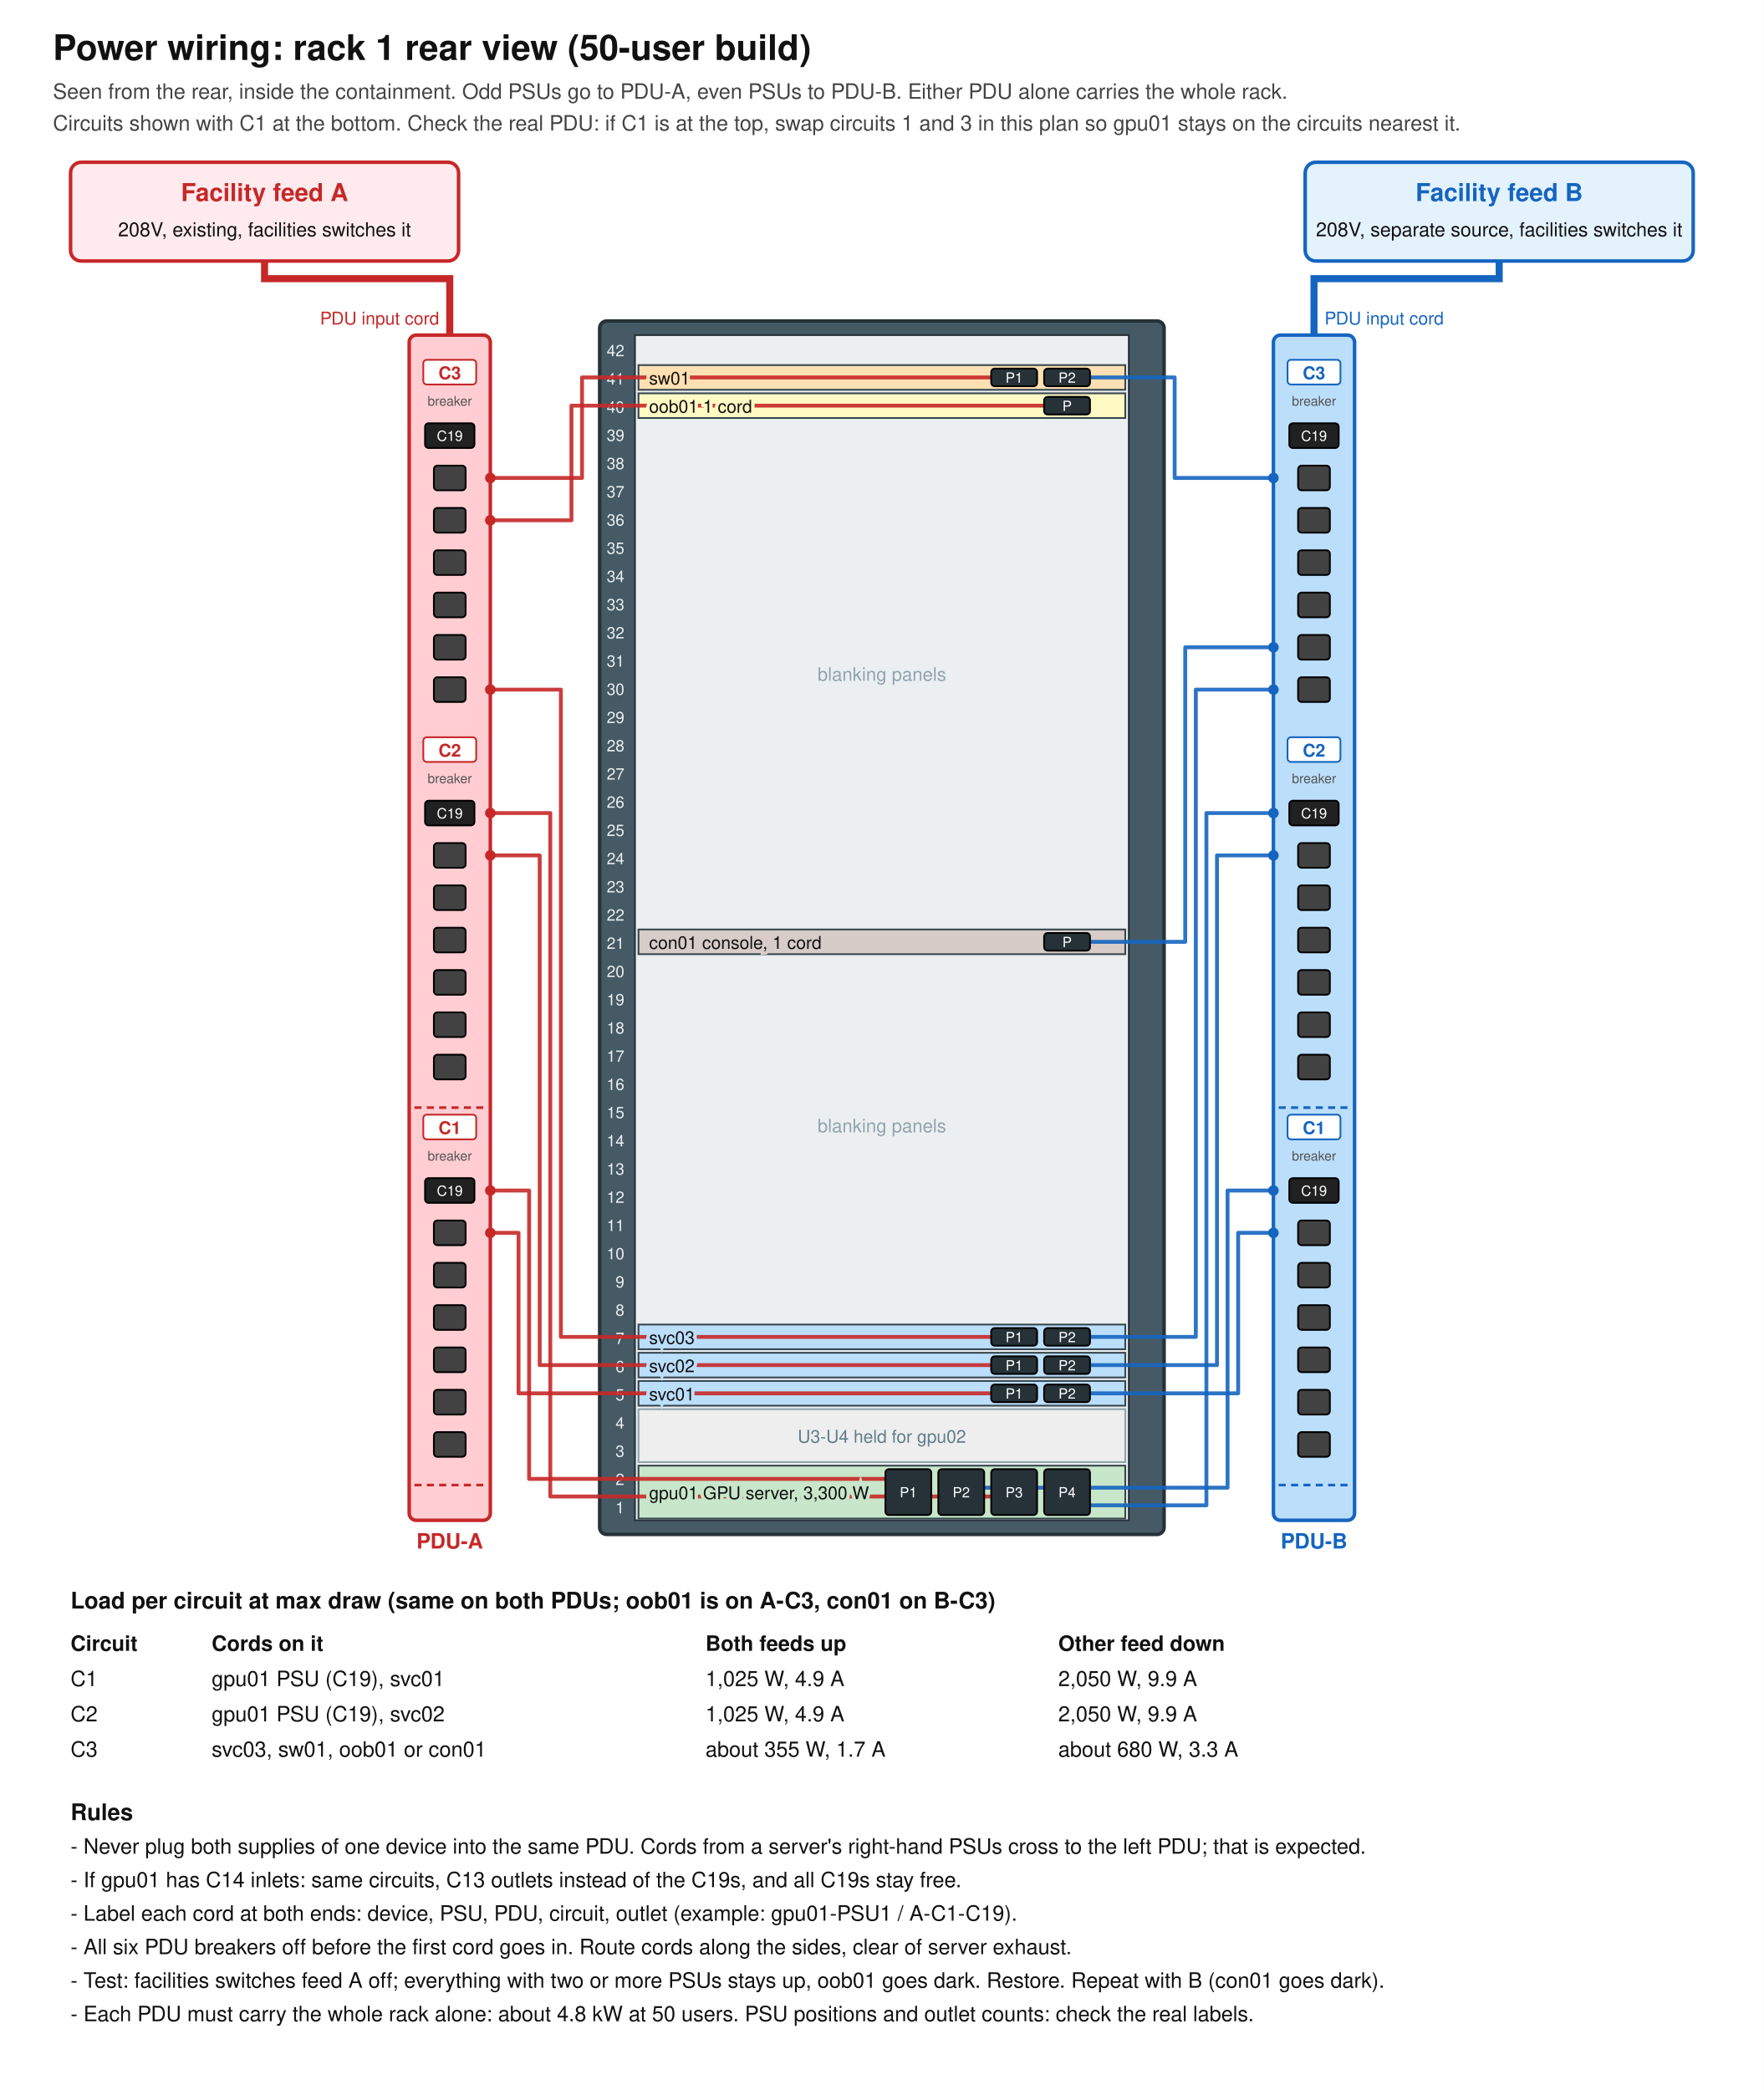
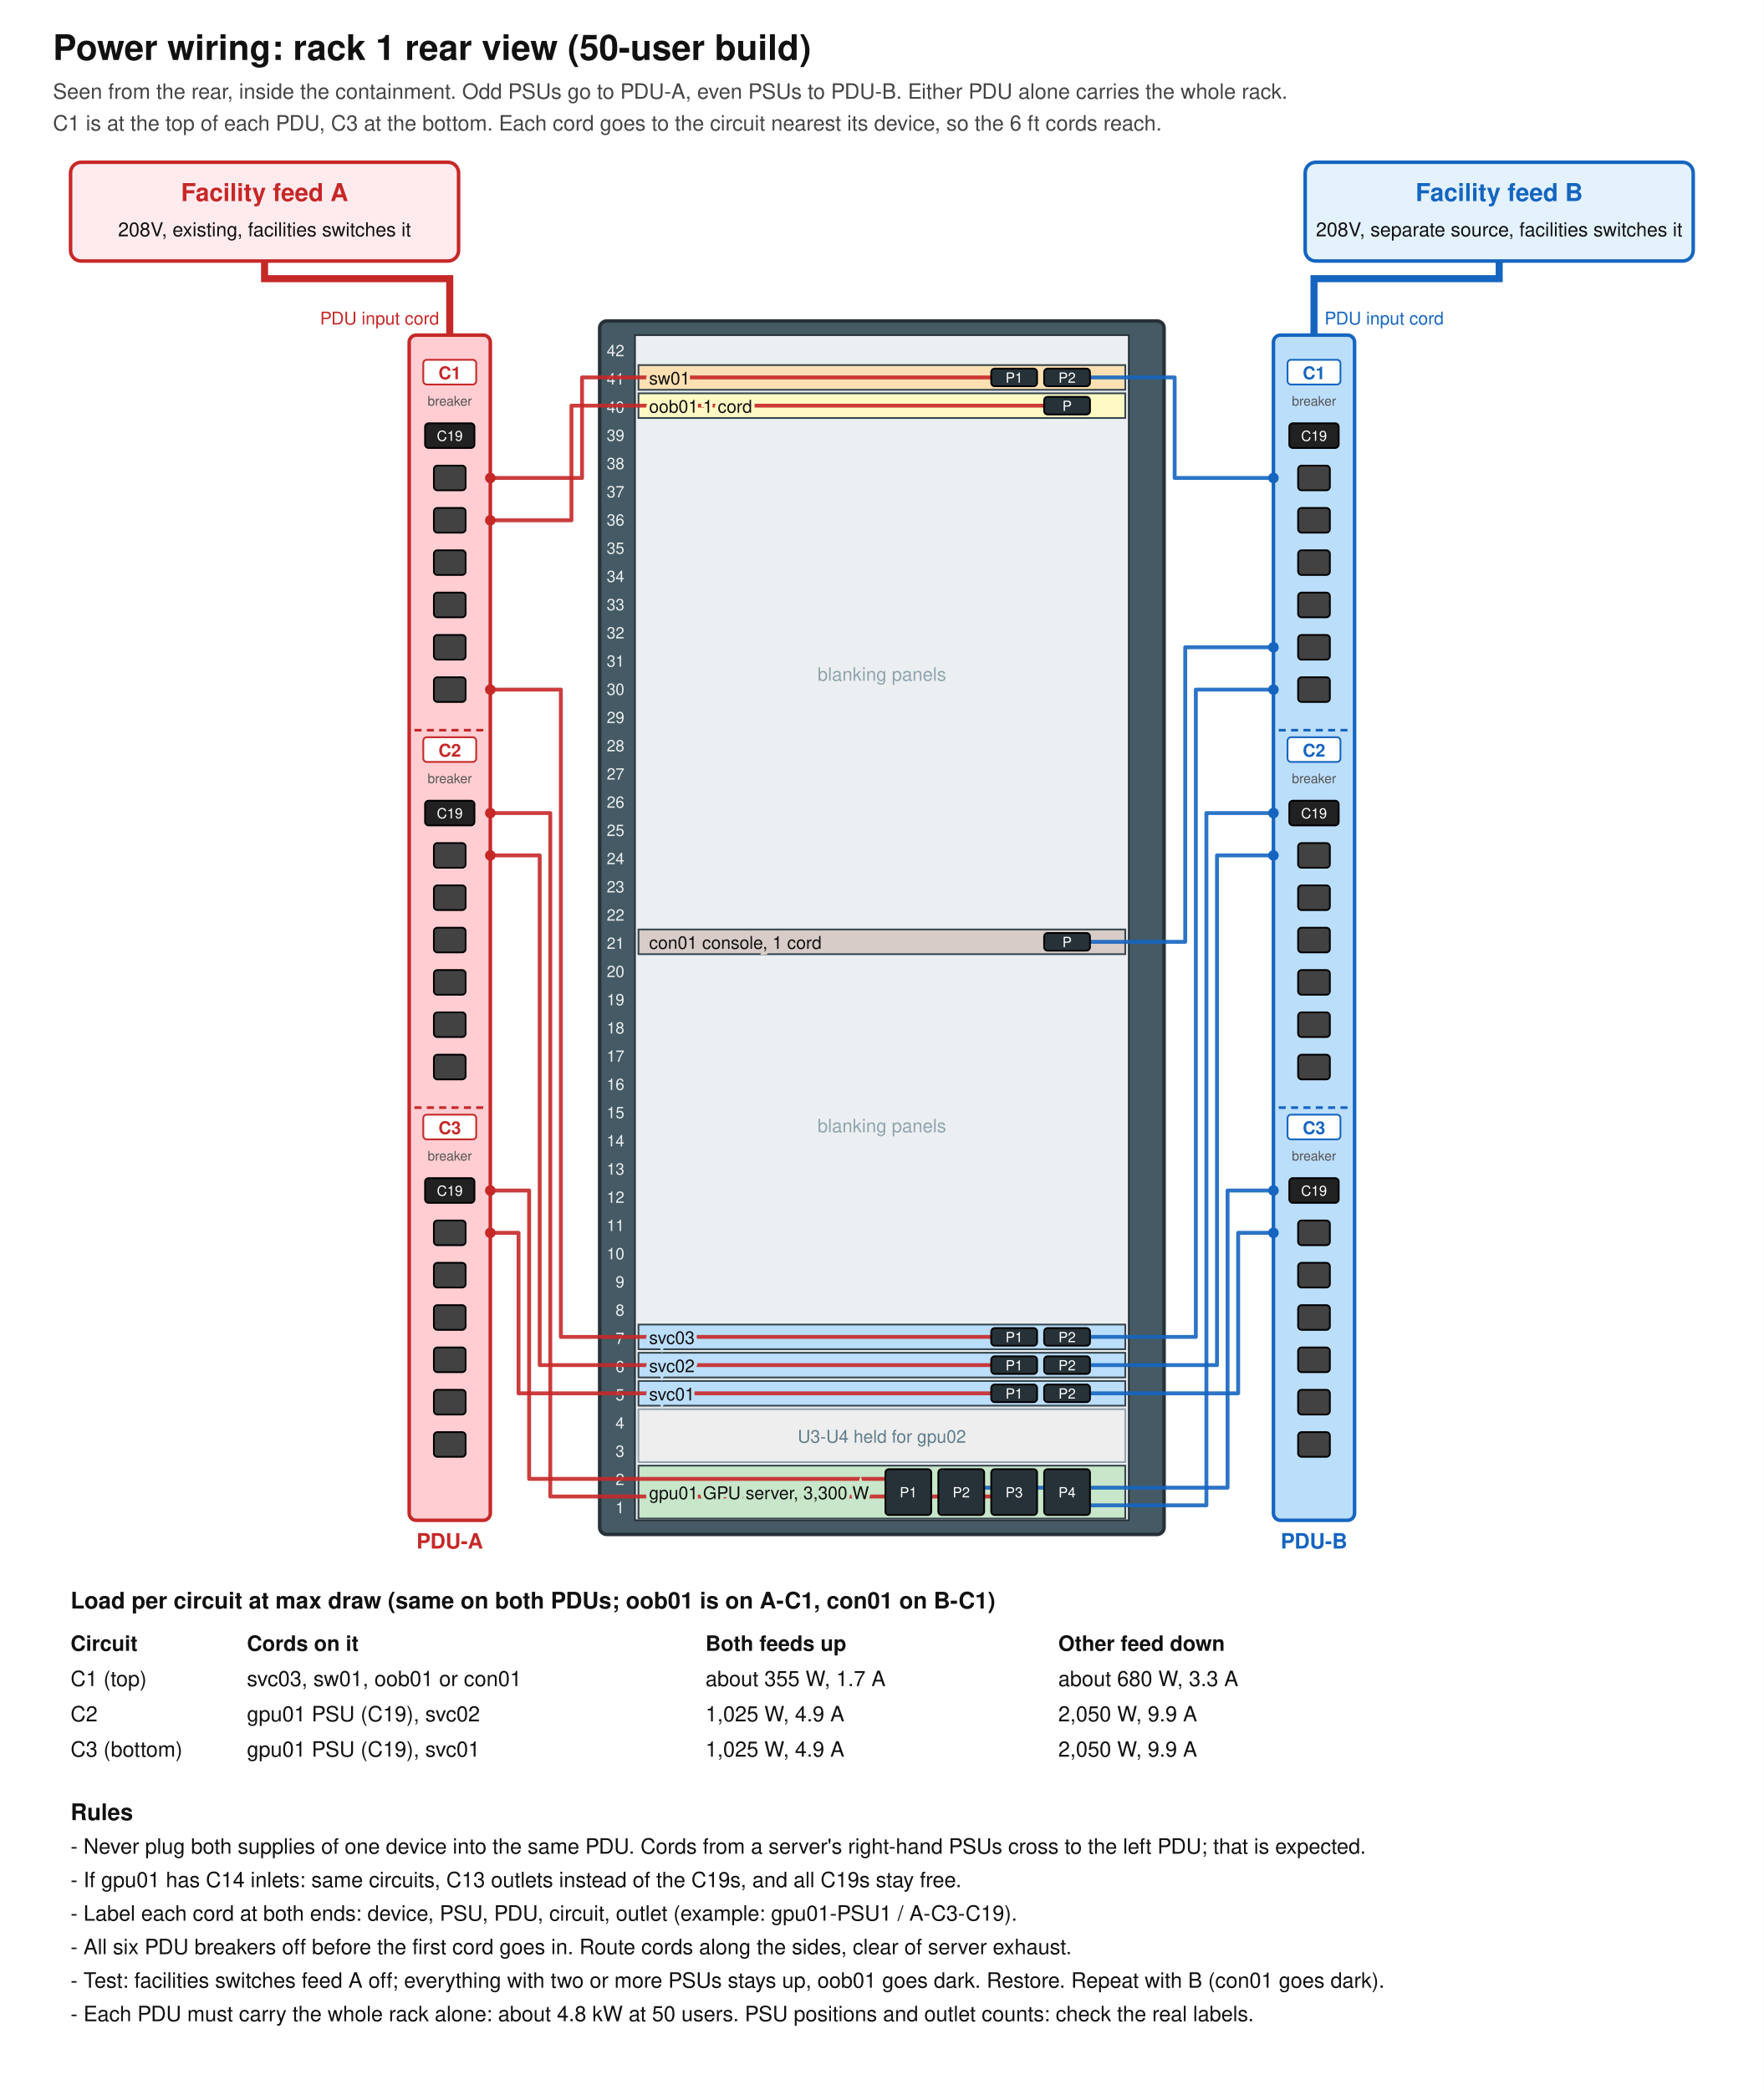
<svg xmlns="http://www.w3.org/2000/svg" viewBox="0 0 1000 1185" width="1000" height="1185" font-family="Helvetica, Arial, sans-serif">
  <rect width="1000" height="1185" fill="#ffffff" />
  <text x="30" y="34" font-size="20" text-anchor="start" font-weight="bold" fill="#111">Power wiring: rack 1 rear view (50-user build)</text>
  <text x="30" y="56" font-size="12" text-anchor="start" font-weight="normal" fill="#444">Seen from the rear, inside the containment. Odd PSUs go to PDU-A, even PSUs to PDU-B. Either PDU alone carries the whole rack.</text>
-   <text x="30" y="74" font-size="12" text-anchor="start" font-weight="normal" fill="#444">Circuits shown with C1 at the bottom. Check the real PDU: if C1 is at the top, swap circuits 1 and 3 in this plan so gpu01 stays on the circuits nearest it.</text>
+   <text x="30" y="74" font-size="12" text-anchor="start" font-weight="normal" fill="#444">C1 is at the top of each PDU, C3 at the bottom. Each cord goes to the circuit nearest its device, so the 6 ft cords reach.</text>
  <rect x="40" y="92" width="220" height="56" fill="#ffebee" stroke="#c62828" stroke-width="2" rx="6" />
  <text x="150" y="114" font-size="14" text-anchor="middle" font-weight="bold" fill="#c62828">Facility feed A</text>
  <text x="150" y="134" font-size="11" text-anchor="middle" font-weight="normal" fill="#111">208V, existing, facilities switches it</text>
  <path d="M150 148 L150 158 L255.0 158 L255.0 190" fill="none" stroke="#c62828" stroke-width="4" />
  <text x="249.0" y="184" font-size="10" text-anchor="end" font-weight="normal" fill="#c62828">PDU input cord</text>
  <rect x="740" y="92" width="220" height="56" fill="#e3f2fd" stroke="#1565c0" stroke-width="2" rx="6" />
  <text x="850" y="114" font-size="14" text-anchor="middle" font-weight="bold" fill="#1565c0">Facility feed B</text>
  <text x="850" y="134" font-size="11" text-anchor="middle" font-weight="normal" fill="#111">208V, separate source, facilities switches it</text>
  <path d="M850 148 L850 158 L745.0 158 L745.0 190" fill="none" stroke="#1565c0" stroke-width="4" />
  <text x="751.0" y="184" font-size="10" text-anchor="start" font-weight="normal" fill="#1565c0">PDU input cord</text>
  <rect x="340" y="182" width="320" height="688" fill="#455a64" stroke="#263238" stroke-width="2" rx="4" />
  <rect x="360" y="190" width="280" height="672" fill="#eceff1" stroke="#263238" stroke-width="1" rx="0" />
  <text x="354" y="858" font-size="9" text-anchor="end" font-weight="normal" fill="#eceff1">1</text>
  <text x="354" y="842" font-size="9" text-anchor="end" font-weight="normal" fill="#eceff1">2</text>
  <text x="354" y="826" font-size="9" text-anchor="end" font-weight="normal" fill="#eceff1">3</text>
  <text x="354" y="810" font-size="9" text-anchor="end" font-weight="normal" fill="#eceff1">4</text>
  <text x="354" y="794" font-size="9" text-anchor="end" font-weight="normal" fill="#eceff1">5</text>
  <text x="354" y="778" font-size="9" text-anchor="end" font-weight="normal" fill="#eceff1">6</text>
  <text x="354" y="762" font-size="9" text-anchor="end" font-weight="normal" fill="#eceff1">7</text>
  <text x="354" y="746" font-size="9" text-anchor="end" font-weight="normal" fill="#eceff1">8</text>
  <text x="354" y="730" font-size="9" text-anchor="end" font-weight="normal" fill="#eceff1">9</text>
  <text x="354" y="714" font-size="9" text-anchor="end" font-weight="normal" fill="#eceff1">10</text>
  <text x="354" y="698" font-size="9" text-anchor="end" font-weight="normal" fill="#eceff1">11</text>
  <text x="354" y="682" font-size="9" text-anchor="end" font-weight="normal" fill="#eceff1">12</text>
  <text x="354" y="666" font-size="9" text-anchor="end" font-weight="normal" fill="#eceff1">13</text>
  <text x="354" y="650" font-size="9" text-anchor="end" font-weight="normal" fill="#eceff1">14</text>
  <text x="354" y="634" font-size="9" text-anchor="end" font-weight="normal" fill="#eceff1">15</text>
  <text x="354" y="618" font-size="9" text-anchor="end" font-weight="normal" fill="#eceff1">16</text>
  <text x="354" y="602" font-size="9" text-anchor="end" font-weight="normal" fill="#eceff1">17</text>
  <text x="354" y="586" font-size="9" text-anchor="end" font-weight="normal" fill="#eceff1">18</text>
  <text x="354" y="570" font-size="9" text-anchor="end" font-weight="normal" fill="#eceff1">19</text>
  <text x="354" y="554" font-size="9" text-anchor="end" font-weight="normal" fill="#eceff1">20</text>
  <text x="354" y="538" font-size="9" text-anchor="end" font-weight="normal" fill="#eceff1">21</text>
  <text x="354" y="522" font-size="9" text-anchor="end" font-weight="normal" fill="#eceff1">22</text>
  <text x="354" y="506" font-size="9" text-anchor="end" font-weight="normal" fill="#eceff1">23</text>
  <text x="354" y="490" font-size="9" text-anchor="end" font-weight="normal" fill="#eceff1">24</text>
  <text x="354" y="474" font-size="9" text-anchor="end" font-weight="normal" fill="#eceff1">25</text>
  <text x="354" y="458" font-size="9" text-anchor="end" font-weight="normal" fill="#eceff1">26</text>
  <text x="354" y="442" font-size="9" text-anchor="end" font-weight="normal" fill="#eceff1">27</text>
  <text x="354" y="426" font-size="9" text-anchor="end" font-weight="normal" fill="#eceff1">28</text>
  <text x="354" y="410" font-size="9" text-anchor="end" font-weight="normal" fill="#eceff1">29</text>
  <text x="354" y="394" font-size="9" text-anchor="end" font-weight="normal" fill="#eceff1">30</text>
  <text x="354" y="378" font-size="9" text-anchor="end" font-weight="normal" fill="#eceff1">31</text>
  <text x="354" y="362" font-size="9" text-anchor="end" font-weight="normal" fill="#eceff1">32</text>
  <text x="354" y="346" font-size="9" text-anchor="end" font-weight="normal" fill="#eceff1">33</text>
  <text x="354" y="330" font-size="9" text-anchor="end" font-weight="normal" fill="#eceff1">34</text>
  <text x="354" y="314" font-size="9" text-anchor="end" font-weight="normal" fill="#eceff1">35</text>
  <text x="354" y="298" font-size="9" text-anchor="end" font-weight="normal" fill="#eceff1">36</text>
  <text x="354" y="282" font-size="9" text-anchor="end" font-weight="normal" fill="#eceff1">37</text>
  <text x="354" y="266" font-size="9" text-anchor="end" font-weight="normal" fill="#eceff1">38</text>
  <text x="354" y="250" font-size="9" text-anchor="end" font-weight="normal" fill="#eceff1">39</text>
  <text x="354" y="234" font-size="9" text-anchor="end" font-weight="normal" fill="#eceff1">40</text>
  <text x="354" y="218" font-size="9" text-anchor="end" font-weight="normal" fill="#eceff1">41</text>
  <text x="354" y="202" font-size="9" text-anchor="end" font-weight="normal" fill="#eceff1">42</text>
  <rect x="362" y="799" width="276" height="30" fill="#eeeeee" stroke="#90a4ae" stroke-width="1" rx="0" />
  <text x="500.0" y="818" font-size="10" text-anchor="middle" font-weight="normal" fill="#607d8b">U3-U4 held for gpu02</text>
  <text x="500.0" y="386" font-size="10.5" text-anchor="middle" font-weight="normal" fill="#90a4ae">blanking panels</text>
  <text x="500.0" y="642" font-size="10.5" text-anchor="middle" font-weight="normal" fill="#90a4ae">blanking panels</text>
  <rect x="362" y="831" width="276" height="30" fill="#c8e6c9" stroke="#37474f" stroke-width="1" rx="0" />
  <rect x="362" y="783" width="276" height="14" fill="#bbdefb" stroke="#37474f" stroke-width="1" rx="0" />
  <rect x="362" y="767" width="276" height="14" fill="#bbdefb" stroke="#37474f" stroke-width="1" rx="0" />
  <rect x="362" y="751" width="276" height="14" fill="#bbdefb" stroke="#37474f" stroke-width="1" rx="0" />
  <rect x="362" y="527" width="276" height="14" fill="#d7ccc8" stroke="#37474f" stroke-width="1" rx="0" />
  <rect x="362" y="223" width="276" height="14" fill="#fff9c4" stroke="#37474f" stroke-width="1" rx="0" />
  <rect x="362" y="207" width="276" height="14" fill="#ffe0b2" stroke="#37474f" stroke-width="1" rx="0" />
  <rect x="232" y="190" width="46" height="672" fill="#ffcdd2" stroke="#c62828" stroke-width="2" rx="4" />
  <text x="255.0" y="878" font-size="12" text-anchor="middle" font-weight="bold" fill="#c62828">PDU-A</text>
-   <line x1="235" y1="842.0" x2="275" y2="842.0" stroke="#c62828" stroke-width="1.5" stroke-dasharray="4 3" />
-   <rect x="240" y="632.0" width="30" height="14" fill="#ffffff" stroke="#c62828" stroke-width="1" rx="2" />
-   <text x="255.0" y="643.0" font-size="10" text-anchor="middle" font-weight="bold" fill="#c62828">C1</text>
-   <text x="255.0" y="658.0" font-size="7.5" text-anchor="middle" font-weight="normal" fill="#555">breaker</text>
-   <rect x="241" y="668.0" width="28" height="14" fill="#212121" stroke="#000" stroke-width="1" rx="2" />
-   <text x="255.0" y="678.0" font-size="8" text-anchor="middle" font-weight="normal" fill="#ffffff">C19</text>
-   <rect x="246" y="692.0" width="18" height="14" fill="#424242" stroke="#000" stroke-width="1" rx="2" />
-   <rect x="246" y="716.0" width="18" height="14" fill="#424242" stroke="#000" stroke-width="1" rx="2" />
-   <rect x="246" y="740.0" width="18" height="14" fill="#424242" stroke="#000" stroke-width="1" rx="2" />
-   <rect x="246" y="764.0" width="18" height="14" fill="#424242" stroke="#000" stroke-width="1" rx="2" />
-   <rect x="246" y="788.0" width="18" height="14" fill="#424242" stroke="#000" stroke-width="1" rx="2" />
-   <rect x="246" y="812.0" width="18" height="14" fill="#424242" stroke="#000" stroke-width="1" rx="2" />
+   <line x1="235" y1="414.0" x2="275" y2="414.0" stroke="#c62828" stroke-width="1.5" stroke-dasharray="4 3" />
+   <rect x="240" y="204.0" width="30" height="14" fill="#ffffff" stroke="#c62828" stroke-width="1" rx="2" />
+   <text x="255.0" y="215.0" font-size="10" text-anchor="middle" font-weight="bold" fill="#c62828">C1</text>
+   <text x="255.0" y="230.0" font-size="7.5" text-anchor="middle" font-weight="normal" fill="#555">breaker</text>
+   <rect x="241" y="240.0" width="28" height="14" fill="#212121" stroke="#000" stroke-width="1" rx="2" />
+   <text x="255.0" y="250.0" font-size="8" text-anchor="middle" font-weight="normal" fill="#ffffff">C19</text>
+   <rect x="246" y="264.0" width="18" height="14" fill="#424242" stroke="#000" stroke-width="1" rx="2" />
+   <rect x="246" y="288.0" width="18" height="14" fill="#424242" stroke="#000" stroke-width="1" rx="2" />
+   <rect x="246" y="312.0" width="18" height="14" fill="#424242" stroke="#000" stroke-width="1" rx="2" />
+   <rect x="246" y="336.0" width="18" height="14" fill="#424242" stroke="#000" stroke-width="1" rx="2" />
+   <rect x="246" y="360.0" width="18" height="14" fill="#424242" stroke="#000" stroke-width="1" rx="2" />
+   <rect x="246" y="384.0" width="18" height="14" fill="#424242" stroke="#000" stroke-width="1" rx="2" />
  <line x1="235" y1="628.0" x2="275" y2="628.0" stroke="#c62828" stroke-width="1.5" stroke-dasharray="4 3" />
  <rect x="240" y="418.0" width="30" height="14" fill="#ffffff" stroke="#c62828" stroke-width="1" rx="2" />
  <text x="255.0" y="429.0" font-size="10" text-anchor="middle" font-weight="bold" fill="#c62828">C2</text>
  <text x="255.0" y="444.0" font-size="7.5" text-anchor="middle" font-weight="normal" fill="#555">breaker</text>
  <rect x="241" y="454.0" width="28" height="14" fill="#212121" stroke="#000" stroke-width="1" rx="2" />
  <text x="255.0" y="464.0" font-size="8" text-anchor="middle" font-weight="normal" fill="#ffffff">C19</text>
  <rect x="246" y="478.0" width="18" height="14" fill="#424242" stroke="#000" stroke-width="1" rx="2" />
  <rect x="246" y="502.0" width="18" height="14" fill="#424242" stroke="#000" stroke-width="1" rx="2" />
  <rect x="246" y="526.0" width="18" height="14" fill="#424242" stroke="#000" stroke-width="1" rx="2" />
  <rect x="246" y="550.0" width="18" height="14" fill="#424242" stroke="#000" stroke-width="1" rx="2" />
  <rect x="246" y="574.0" width="18" height="14" fill="#424242" stroke="#000" stroke-width="1" rx="2" />
  <rect x="246" y="598.0" width="18" height="14" fill="#424242" stroke="#000" stroke-width="1" rx="2" />
-   <rect x="240" y="204.0" width="30" height="14" fill="#ffffff" stroke="#c62828" stroke-width="1" rx="2" />
-   <text x="255.0" y="215.0" font-size="10" text-anchor="middle" font-weight="bold" fill="#c62828">C3</text>
-   <text x="255.0" y="230.0" font-size="7.5" text-anchor="middle" font-weight="normal" fill="#555">breaker</text>
-   <rect x="241" y="240.0" width="28" height="14" fill="#212121" stroke="#000" stroke-width="1" rx="2" />
-   <text x="255.0" y="250.0" font-size="8" text-anchor="middle" font-weight="normal" fill="#ffffff">C19</text>
-   <rect x="246" y="264.0" width="18" height="14" fill="#424242" stroke="#000" stroke-width="1" rx="2" />
-   <rect x="246" y="288.0" width="18" height="14" fill="#424242" stroke="#000" stroke-width="1" rx="2" />
-   <rect x="246" y="312.0" width="18" height="14" fill="#424242" stroke="#000" stroke-width="1" rx="2" />
-   <rect x="246" y="336.0" width="18" height="14" fill="#424242" stroke="#000" stroke-width="1" rx="2" />
-   <rect x="246" y="360.0" width="18" height="14" fill="#424242" stroke="#000" stroke-width="1" rx="2" />
-   <rect x="246" y="384.0" width="18" height="14" fill="#424242" stroke="#000" stroke-width="1" rx="2" />
+   <rect x="240" y="632.0" width="30" height="14" fill="#ffffff" stroke="#c62828" stroke-width="1" rx="2" />
+   <text x="255.0" y="643.0" font-size="10" text-anchor="middle" font-weight="bold" fill="#c62828">C3</text>
+   <text x="255.0" y="658.0" font-size="7.5" text-anchor="middle" font-weight="normal" fill="#555">breaker</text>
+   <rect x="241" y="668.0" width="28" height="14" fill="#212121" stroke="#000" stroke-width="1" rx="2" />
+   <text x="255.0" y="678.0" font-size="8" text-anchor="middle" font-weight="normal" fill="#ffffff">C19</text>
+   <rect x="246" y="692.0" width="18" height="14" fill="#424242" stroke="#000" stroke-width="1" rx="2" />
+   <rect x="246" y="716.0" width="18" height="14" fill="#424242" stroke="#000" stroke-width="1" rx="2" />
+   <rect x="246" y="740.0" width="18" height="14" fill="#424242" stroke="#000" stroke-width="1" rx="2" />
+   <rect x="246" y="764.0" width="18" height="14" fill="#424242" stroke="#000" stroke-width="1" rx="2" />
+   <rect x="246" y="788.0" width="18" height="14" fill="#424242" stroke="#000" stroke-width="1" rx="2" />
+   <rect x="246" y="812.0" width="18" height="14" fill="#424242" stroke="#000" stroke-width="1" rx="2" />
  <rect x="722" y="190" width="46" height="672" fill="#bbdefb" stroke="#1565c0" stroke-width="2" rx="4" />
  <text x="745.0" y="878" font-size="12" text-anchor="middle" font-weight="bold" fill="#1565c0">PDU-B</text>
-   <line x1="725" y1="842.0" x2="765" y2="842.0" stroke="#1565c0" stroke-width="1.5" stroke-dasharray="4 3" />
-   <rect x="730" y="632.0" width="30" height="14" fill="#ffffff" stroke="#1565c0" stroke-width="1" rx="2" />
-   <text x="745.0" y="643.0" font-size="10" text-anchor="middle" font-weight="bold" fill="#1565c0">C1</text>
-   <text x="745.0" y="658.0" font-size="7.5" text-anchor="middle" font-weight="normal" fill="#555">breaker</text>
-   <rect x="731" y="668.0" width="28" height="14" fill="#212121" stroke="#000" stroke-width="1" rx="2" />
-   <text x="745.0" y="678.0" font-size="8" text-anchor="middle" font-weight="normal" fill="#ffffff">C19</text>
-   <rect x="736" y="692.0" width="18" height="14" fill="#424242" stroke="#000" stroke-width="1" rx="2" />
-   <rect x="736" y="716.0" width="18" height="14" fill="#424242" stroke="#000" stroke-width="1" rx="2" />
-   <rect x="736" y="740.0" width="18" height="14" fill="#424242" stroke="#000" stroke-width="1" rx="2" />
-   <rect x="736" y="764.0" width="18" height="14" fill="#424242" stroke="#000" stroke-width="1" rx="2" />
-   <rect x="736" y="788.0" width="18" height="14" fill="#424242" stroke="#000" stroke-width="1" rx="2" />
-   <rect x="736" y="812.0" width="18" height="14" fill="#424242" stroke="#000" stroke-width="1" rx="2" />
+   <line x1="725" y1="414.0" x2="765" y2="414.0" stroke="#1565c0" stroke-width="1.5" stroke-dasharray="4 3" />
+   <rect x="730" y="204.0" width="30" height="14" fill="#ffffff" stroke="#1565c0" stroke-width="1" rx="2" />
+   <text x="745.0" y="215.0" font-size="10" text-anchor="middle" font-weight="bold" fill="#1565c0">C1</text>
+   <text x="745.0" y="230.0" font-size="7.5" text-anchor="middle" font-weight="normal" fill="#555">breaker</text>
+   <rect x="731" y="240.0" width="28" height="14" fill="#212121" stroke="#000" stroke-width="1" rx="2" />
+   <text x="745.0" y="250.0" font-size="8" text-anchor="middle" font-weight="normal" fill="#ffffff">C19</text>
+   <rect x="736" y="264.0" width="18" height="14" fill="#424242" stroke="#000" stroke-width="1" rx="2" />
+   <rect x="736" y="288.0" width="18" height="14" fill="#424242" stroke="#000" stroke-width="1" rx="2" />
+   <rect x="736" y="312.0" width="18" height="14" fill="#424242" stroke="#000" stroke-width="1" rx="2" />
+   <rect x="736" y="336.0" width="18" height="14" fill="#424242" stroke="#000" stroke-width="1" rx="2" />
+   <rect x="736" y="360.0" width="18" height="14" fill="#424242" stroke="#000" stroke-width="1" rx="2" />
+   <rect x="736" y="384.0" width="18" height="14" fill="#424242" stroke="#000" stroke-width="1" rx="2" />
  <line x1="725" y1="628.0" x2="765" y2="628.0" stroke="#1565c0" stroke-width="1.5" stroke-dasharray="4 3" />
  <rect x="730" y="418.0" width="30" height="14" fill="#ffffff" stroke="#1565c0" stroke-width="1" rx="2" />
  <text x="745.0" y="429.0" font-size="10" text-anchor="middle" font-weight="bold" fill="#1565c0">C2</text>
  <text x="745.0" y="444.0" font-size="7.5" text-anchor="middle" font-weight="normal" fill="#555">breaker</text>
  <rect x="731" y="454.0" width="28" height="14" fill="#212121" stroke="#000" stroke-width="1" rx="2" />
  <text x="745.0" y="464.0" font-size="8" text-anchor="middle" font-weight="normal" fill="#ffffff">C19</text>
  <rect x="736" y="478.0" width="18" height="14" fill="#424242" stroke="#000" stroke-width="1" rx="2" />
  <rect x="736" y="502.0" width="18" height="14" fill="#424242" stroke="#000" stroke-width="1" rx="2" />
  <rect x="736" y="526.0" width="18" height="14" fill="#424242" stroke="#000" stroke-width="1" rx="2" />
  <rect x="736" y="550.0" width="18" height="14" fill="#424242" stroke="#000" stroke-width="1" rx="2" />
  <rect x="736" y="574.0" width="18" height="14" fill="#424242" stroke="#000" stroke-width="1" rx="2" />
  <rect x="736" y="598.0" width="18" height="14" fill="#424242" stroke="#000" stroke-width="1" rx="2" />
-   <rect x="730" y="204.0" width="30" height="14" fill="#ffffff" stroke="#1565c0" stroke-width="1" rx="2" />
-   <text x="745.0" y="215.0" font-size="10" text-anchor="middle" font-weight="bold" fill="#1565c0">C3</text>
-   <text x="745.0" y="230.0" font-size="7.5" text-anchor="middle" font-weight="normal" fill="#555">breaker</text>
-   <rect x="731" y="240.0" width="28" height="14" fill="#212121" stroke="#000" stroke-width="1" rx="2" />
-   <text x="745.0" y="250.0" font-size="8" text-anchor="middle" font-weight="normal" fill="#ffffff">C19</text>
-   <rect x="736" y="264.0" width="18" height="14" fill="#424242" stroke="#000" stroke-width="1" rx="2" />
-   <rect x="736" y="288.0" width="18" height="14" fill="#424242" stroke="#000" stroke-width="1" rx="2" />
-   <rect x="736" y="312.0" width="18" height="14" fill="#424242" stroke="#000" stroke-width="1" rx="2" />
-   <rect x="736" y="336.0" width="18" height="14" fill="#424242" stroke="#000" stroke-width="1" rx="2" />
-   <rect x="736" y="360.0" width="18" height="14" fill="#424242" stroke="#000" stroke-width="1" rx="2" />
-   <rect x="736" y="384.0" width="18" height="14" fill="#424242" stroke="#000" stroke-width="1" rx="2" />
+   <rect x="730" y="632.0" width="30" height="14" fill="#ffffff" stroke="#1565c0" stroke-width="1" rx="2" />
+   <text x="745.0" y="643.0" font-size="10" text-anchor="middle" font-weight="bold" fill="#1565c0">C3</text>
+   <text x="745.0" y="658.0" font-size="7.5" text-anchor="middle" font-weight="normal" fill="#555">breaker</text>
+   <rect x="731" y="668.0" width="28" height="14" fill="#212121" stroke="#000" stroke-width="1" rx="2" />
+   <text x="745.0" y="678.0" font-size="8" text-anchor="middle" font-weight="normal" fill="#ffffff">C19</text>
+   <rect x="736" y="692.0" width="18" height="14" fill="#424242" stroke="#000" stroke-width="1" rx="2" />
+   <rect x="736" y="716.0" width="18" height="14" fill="#424242" stroke="#000" stroke-width="1" rx="2" />
+   <rect x="736" y="740.0" width="18" height="14" fill="#424242" stroke="#000" stroke-width="1" rx="2" />
+   <rect x="736" y="764.0" width="18" height="14" fill="#424242" stroke="#000" stroke-width="1" rx="2" />
+   <rect x="736" y="788.0" width="18" height="14" fill="#424242" stroke="#000" stroke-width="1" rx="2" />
+   <rect x="736" y="812.0" width="18" height="14" fill="#424242" stroke="#000" stroke-width="1" rx="2" />
  <polyline points="575,214.0 330,214.0 330,271.0 278,271.0" fill="none" stroke="#c62828" stroke-width="2.2" stroke-linejoin="round" opacity="0.9" />
  <circle cx="278" cy="271.0" r="3" fill="#c62828" />
  <polyline points="605,230.0 324,230.0 324,295.0 278,295.0" fill="none" stroke="#c62828" stroke-width="2.2" stroke-linejoin="round" opacity="0.9" />
  <circle cx="278" cy="295.0" r="3" fill="#c62828" />
  <polyline points="575,758.0 318,758.0 318,391.0 278,391.0" fill="none" stroke="#c62828" stroke-width="2.2" stroke-linejoin="round" opacity="0.9" />
  <circle cx="278" cy="391.0" r="3" fill="#c62828" />
  <polyline points="575,848.5 312,848.5 312,461.0 278,461.0" fill="none" stroke="#c62828" stroke-width="2.2" stroke-linejoin="round" opacity="0.9" />
  <circle cx="278" cy="461.0" r="3" fill="#c62828" />
  <polyline points="575,774.0 306,774.0 306,485.0 278,485.0" fill="none" stroke="#c62828" stroke-width="2.2" stroke-linejoin="round" opacity="0.9" />
  <circle cx="278" cy="485.0" r="3" fill="#c62828" />
  <polyline points="515,838.5 300,838.5 300,675.0 278,675.0" fill="none" stroke="#c62828" stroke-width="2.2" stroke-linejoin="round" opacity="0.9" />
  <circle cx="278" cy="675.0" r="3" fill="#c62828" />
  <polyline points="575,790.0 294,790.0 294,699.0 278,699.0" fill="none" stroke="#c62828" stroke-width="2.2" stroke-linejoin="round" opacity="0.9" />
  <circle cx="278" cy="699.0" r="3" fill="#c62828" />
  <polyline points="605,214.0 666,214.0 666,271.0 722,271.0" fill="none" stroke="#1565c0" stroke-width="2.2" stroke-linejoin="round" opacity="0.9" />
  <circle cx="722" cy="271.0" r="3" fill="#1565c0" />
  <polyline points="605,534.0 672,534.0 672,367.0 722,367.0" fill="none" stroke="#1565c0" stroke-width="2.2" stroke-linejoin="round" opacity="0.9" />
  <circle cx="722" cy="367.0" r="3" fill="#1565c0" />
  <polyline points="605,758.0 678,758.0 678,391.0 722,391.0" fill="none" stroke="#1565c0" stroke-width="2.2" stroke-linejoin="round" opacity="0.9" />
  <circle cx="722" cy="391.0" r="3" fill="#1565c0" />
  <polyline points="605,853.5 684,853.5 684,461.0 722,461.0" fill="none" stroke="#1565c0" stroke-width="2.2" stroke-linejoin="round" opacity="0.9" />
  <circle cx="722" cy="461.0" r="3" fill="#1565c0" />
  <polyline points="605,774.0 690,774.0 690,485.0 722,485.0" fill="none" stroke="#1565c0" stroke-width="2.2" stroke-linejoin="round" opacity="0.9" />
  <circle cx="722" cy="485.0" r="3" fill="#1565c0" />
  <polyline points="545,843.5 696,843.5 696,675.0 722,675.0" fill="none" stroke="#1565c0" stroke-width="2.2" stroke-linejoin="round" opacity="0.9" />
  <circle cx="722" cy="675.0" r="3" fill="#1565c0" />
  <polyline points="605,790.0 702,790.0 702,699.0 722,699.0" fill="none" stroke="#1565c0" stroke-width="2.2" stroke-linejoin="round" opacity="0.9" />
  <circle cx="722" cy="699.0" r="3" fill="#1565c0" />
  <text x="368" y="850.0" font-size="10" fill="#111" stroke="#c8e6c9" stroke-width="4" paint-order="stroke">gpu01  GPU server, 3,300 W</text>
  <rect x="502" y="833" width="26" height="26" fill="#263238" stroke="#000" stroke-width="1" rx="2" />
  <text x="515" y="849.0" font-size="8" text-anchor="middle" font-weight="normal" fill="#ffffff">P1</text>
  <rect x="532" y="833" width="26" height="26" fill="#263238" stroke="#000" stroke-width="1" rx="2" />
  <text x="545" y="849.0" font-size="8" text-anchor="middle" font-weight="normal" fill="#ffffff">P2</text>
  <rect x="562" y="833" width="26" height="26" fill="#263238" stroke="#000" stroke-width="1" rx="2" />
  <text x="575" y="849.0" font-size="8" text-anchor="middle" font-weight="normal" fill="#ffffff">P3</text>
  <rect x="592" y="833" width="26" height="26" fill="#263238" stroke="#000" stroke-width="1" rx="2" />
  <text x="605" y="849.0" font-size="8" text-anchor="middle" font-weight="normal" fill="#ffffff">P4</text>
  <text x="368" y="794.0" font-size="10" fill="#111" stroke="#bbdefb" stroke-width="4" paint-order="stroke">svc01</text>
  <rect x="562" y="785" width="26" height="10" fill="#263238" stroke="#000" stroke-width="1" rx="2" />
  <text x="575" y="793.0" font-size="8" text-anchor="middle" font-weight="normal" fill="#ffffff">P1</text>
  <rect x="592" y="785" width="26" height="10" fill="#263238" stroke="#000" stroke-width="1" rx="2" />
  <text x="605" y="793.0" font-size="8" text-anchor="middle" font-weight="normal" fill="#ffffff">P2</text>
  <text x="368" y="778.0" font-size="10" fill="#111" stroke="#bbdefb" stroke-width="4" paint-order="stroke">svc02</text>
  <rect x="562" y="769" width="26" height="10" fill="#263238" stroke="#000" stroke-width="1" rx="2" />
  <text x="575" y="777.0" font-size="8" text-anchor="middle" font-weight="normal" fill="#ffffff">P1</text>
  <rect x="592" y="769" width="26" height="10" fill="#263238" stroke="#000" stroke-width="1" rx="2" />
  <text x="605" y="777.0" font-size="8" text-anchor="middle" font-weight="normal" fill="#ffffff">P2</text>
  <text x="368" y="762.0" font-size="10" fill="#111" stroke="#bbdefb" stroke-width="4" paint-order="stroke">svc03</text>
  <rect x="562" y="753" width="26" height="10" fill="#263238" stroke="#000" stroke-width="1" rx="2" />
  <text x="575" y="761.0" font-size="8" text-anchor="middle" font-weight="normal" fill="#ffffff">P1</text>
  <rect x="592" y="753" width="26" height="10" fill="#263238" stroke="#000" stroke-width="1" rx="2" />
  <text x="605" y="761.0" font-size="8" text-anchor="middle" font-weight="normal" fill="#ffffff">P2</text>
  <text x="368" y="538.0" font-size="10" fill="#111" stroke="#d7ccc8" stroke-width="4" paint-order="stroke">con01  console, 1 cord</text>
  <rect x="592" y="529" width="26" height="10" fill="#263238" stroke="#000" stroke-width="1" rx="2" />
  <text x="605" y="537.0" font-size="8" text-anchor="middle" font-weight="normal" fill="#ffffff">P</text>
  <text x="368" y="234.0" font-size="10" fill="#111" stroke="#fff9c4" stroke-width="4" paint-order="stroke">oob01  1 cord</text>
  <rect x="592" y="225" width="26" height="10" fill="#263238" stroke="#000" stroke-width="1" rx="2" />
  <text x="605" y="233.0" font-size="8" text-anchor="middle" font-weight="normal" fill="#ffffff">P</text>
  <text x="368" y="218.0" font-size="10" fill="#111" stroke="#ffe0b2" stroke-width="4" paint-order="stroke">sw01</text>
  <rect x="562" y="209" width="26" height="10" fill="#263238" stroke="#000" stroke-width="1" rx="2" />
  <text x="575" y="217.0" font-size="8" text-anchor="middle" font-weight="normal" fill="#ffffff">P1</text>
  <rect x="592" y="209" width="26" height="10" fill="#263238" stroke="#000" stroke-width="1" rx="2" />
  <text x="605" y="217.0" font-size="8" text-anchor="middle" font-weight="normal" fill="#ffffff">P2</text>
-   <text x="40" y="912" font-size="13" text-anchor="start" font-weight="bold" fill="#111">Load per circuit at max draw (same on both PDUs; oob01 is on A-C3, con01 on B-C3)</text>
+   <text x="40" y="912" font-size="13" text-anchor="start" font-weight="bold" fill="#111">Load per circuit at max draw (same on both PDUs; oob01 is on A-C1, con01 on B-C1)</text>
  <text x="40" y="936" font-size="12" text-anchor="start" font-weight="bold" fill="#111">Circuit</text>
-   <text x="120" y="936" font-size="12" text-anchor="start" font-weight="bold" fill="#111">Cords on it</text>
+   <text x="140" y="936" font-size="12" text-anchor="start" font-weight="bold" fill="#111">Cords on it</text>
  <text x="400" y="936" font-size="12" text-anchor="start" font-weight="bold" fill="#111">Both feeds up</text>
  <text x="600" y="936" font-size="12" text-anchor="start" font-weight="bold" fill="#111">Other feed down</text>
-   <text x="40" y="956" font-size="12" text-anchor="start" font-weight="normal" fill="#111">C1</text>
-   <text x="120" y="956" font-size="12" text-anchor="start" font-weight="normal" fill="#111">gpu01 PSU (C19), svc01</text>
-   <text x="400" y="956" font-size="12" text-anchor="start" font-weight="normal" fill="#111">1,025 W, 4.9 A</text>
-   <text x="600" y="956" font-size="12" text-anchor="start" font-weight="normal" fill="#111">2,050 W, 9.9 A</text>
+   <text x="40" y="956" font-size="12" text-anchor="start" font-weight="normal" fill="#111">C1 (top)</text>
+   <text x="140" y="956" font-size="12" text-anchor="start" font-weight="normal" fill="#111">svc03, sw01, oob01 or con01</text>
+   <text x="400" y="956" font-size="12" text-anchor="start" font-weight="normal" fill="#111">about 355 W, 1.7 A</text>
+   <text x="600" y="956" font-size="12" text-anchor="start" font-weight="normal" fill="#111">about 680 W, 3.3 A</text>
  <text x="40" y="976" font-size="12" text-anchor="start" font-weight="normal" fill="#111">C2</text>
-   <text x="120" y="976" font-size="12" text-anchor="start" font-weight="normal" fill="#111">gpu01 PSU (C19), svc02</text>
+   <text x="140" y="976" font-size="12" text-anchor="start" font-weight="normal" fill="#111">gpu01 PSU (C19), svc02</text>
  <text x="400" y="976" font-size="12" text-anchor="start" font-weight="normal" fill="#111">1,025 W, 4.9 A</text>
  <text x="600" y="976" font-size="12" text-anchor="start" font-weight="normal" fill="#111">2,050 W, 9.9 A</text>
-   <text x="40" y="996" font-size="12" text-anchor="start" font-weight="normal" fill="#111">C3</text>
-   <text x="120" y="996" font-size="12" text-anchor="start" font-weight="normal" fill="#111">svc03, sw01, oob01 or con01</text>
-   <text x="400" y="996" font-size="12" text-anchor="start" font-weight="normal" fill="#111">about 355 W, 1.7 A</text>
-   <text x="600" y="996" font-size="12" text-anchor="start" font-weight="normal" fill="#111">about 680 W, 3.3 A</text>
+   <text x="40" y="996" font-size="12" text-anchor="start" font-weight="normal" fill="#111">C3 (bottom)</text>
+   <text x="140" y="996" font-size="12" text-anchor="start" font-weight="normal" fill="#111">gpu01 PSU (C19), svc01</text>
+   <text x="400" y="996" font-size="12" text-anchor="start" font-weight="normal" fill="#111">1,025 W, 4.9 A</text>
+   <text x="600" y="996" font-size="12" text-anchor="start" font-weight="normal" fill="#111">2,050 W, 9.9 A</text>
  <text x="40" y="1032" font-size="13" text-anchor="start" font-weight="bold" fill="#111">Rules</text>
  <text x="40" y="1051" font-size="12" text-anchor="start" font-weight="normal" fill="#111">- Never plug both supplies of one device into the same PDU. Cords from a server's right-hand PSUs cross to the left PDU; that is expected.</text>
  <text x="40" y="1070" font-size="12" text-anchor="start" font-weight="normal" fill="#111">- If gpu01 has C14 inlets: same circuits, C13 outlets instead of the C19s, and all C19s stay free.</text>
-   <text x="40" y="1089" font-size="12" text-anchor="start" font-weight="normal" fill="#111">- Label each cord at both ends: device, PSU, PDU, circuit, outlet (example: gpu01-PSU1 / A-C1-C19).</text>
+   <text x="40" y="1089" font-size="12" text-anchor="start" font-weight="normal" fill="#111">- Label each cord at both ends: device, PSU, PDU, circuit, outlet (example: gpu01-PSU1 / A-C3-C19).</text>
  <text x="40" y="1108" font-size="12" text-anchor="start" font-weight="normal" fill="#111">- All six PDU breakers off before the first cord goes in. Route cords along the sides, clear of server exhaust.</text>
  <text x="40" y="1127" font-size="12" text-anchor="start" font-weight="normal" fill="#111">- Test: facilities switches feed A off; everything with two or more PSUs stays up, oob01 goes dark. Restore. Repeat with B (con01 goes dark).</text>
  <text x="40" y="1146" font-size="12" text-anchor="start" font-weight="normal" fill="#111">- Each PDU must carry the whole rack alone: about 4.8 kW at 50 users. PSU positions and outlet counts: check the real labels.</text>
</svg>
